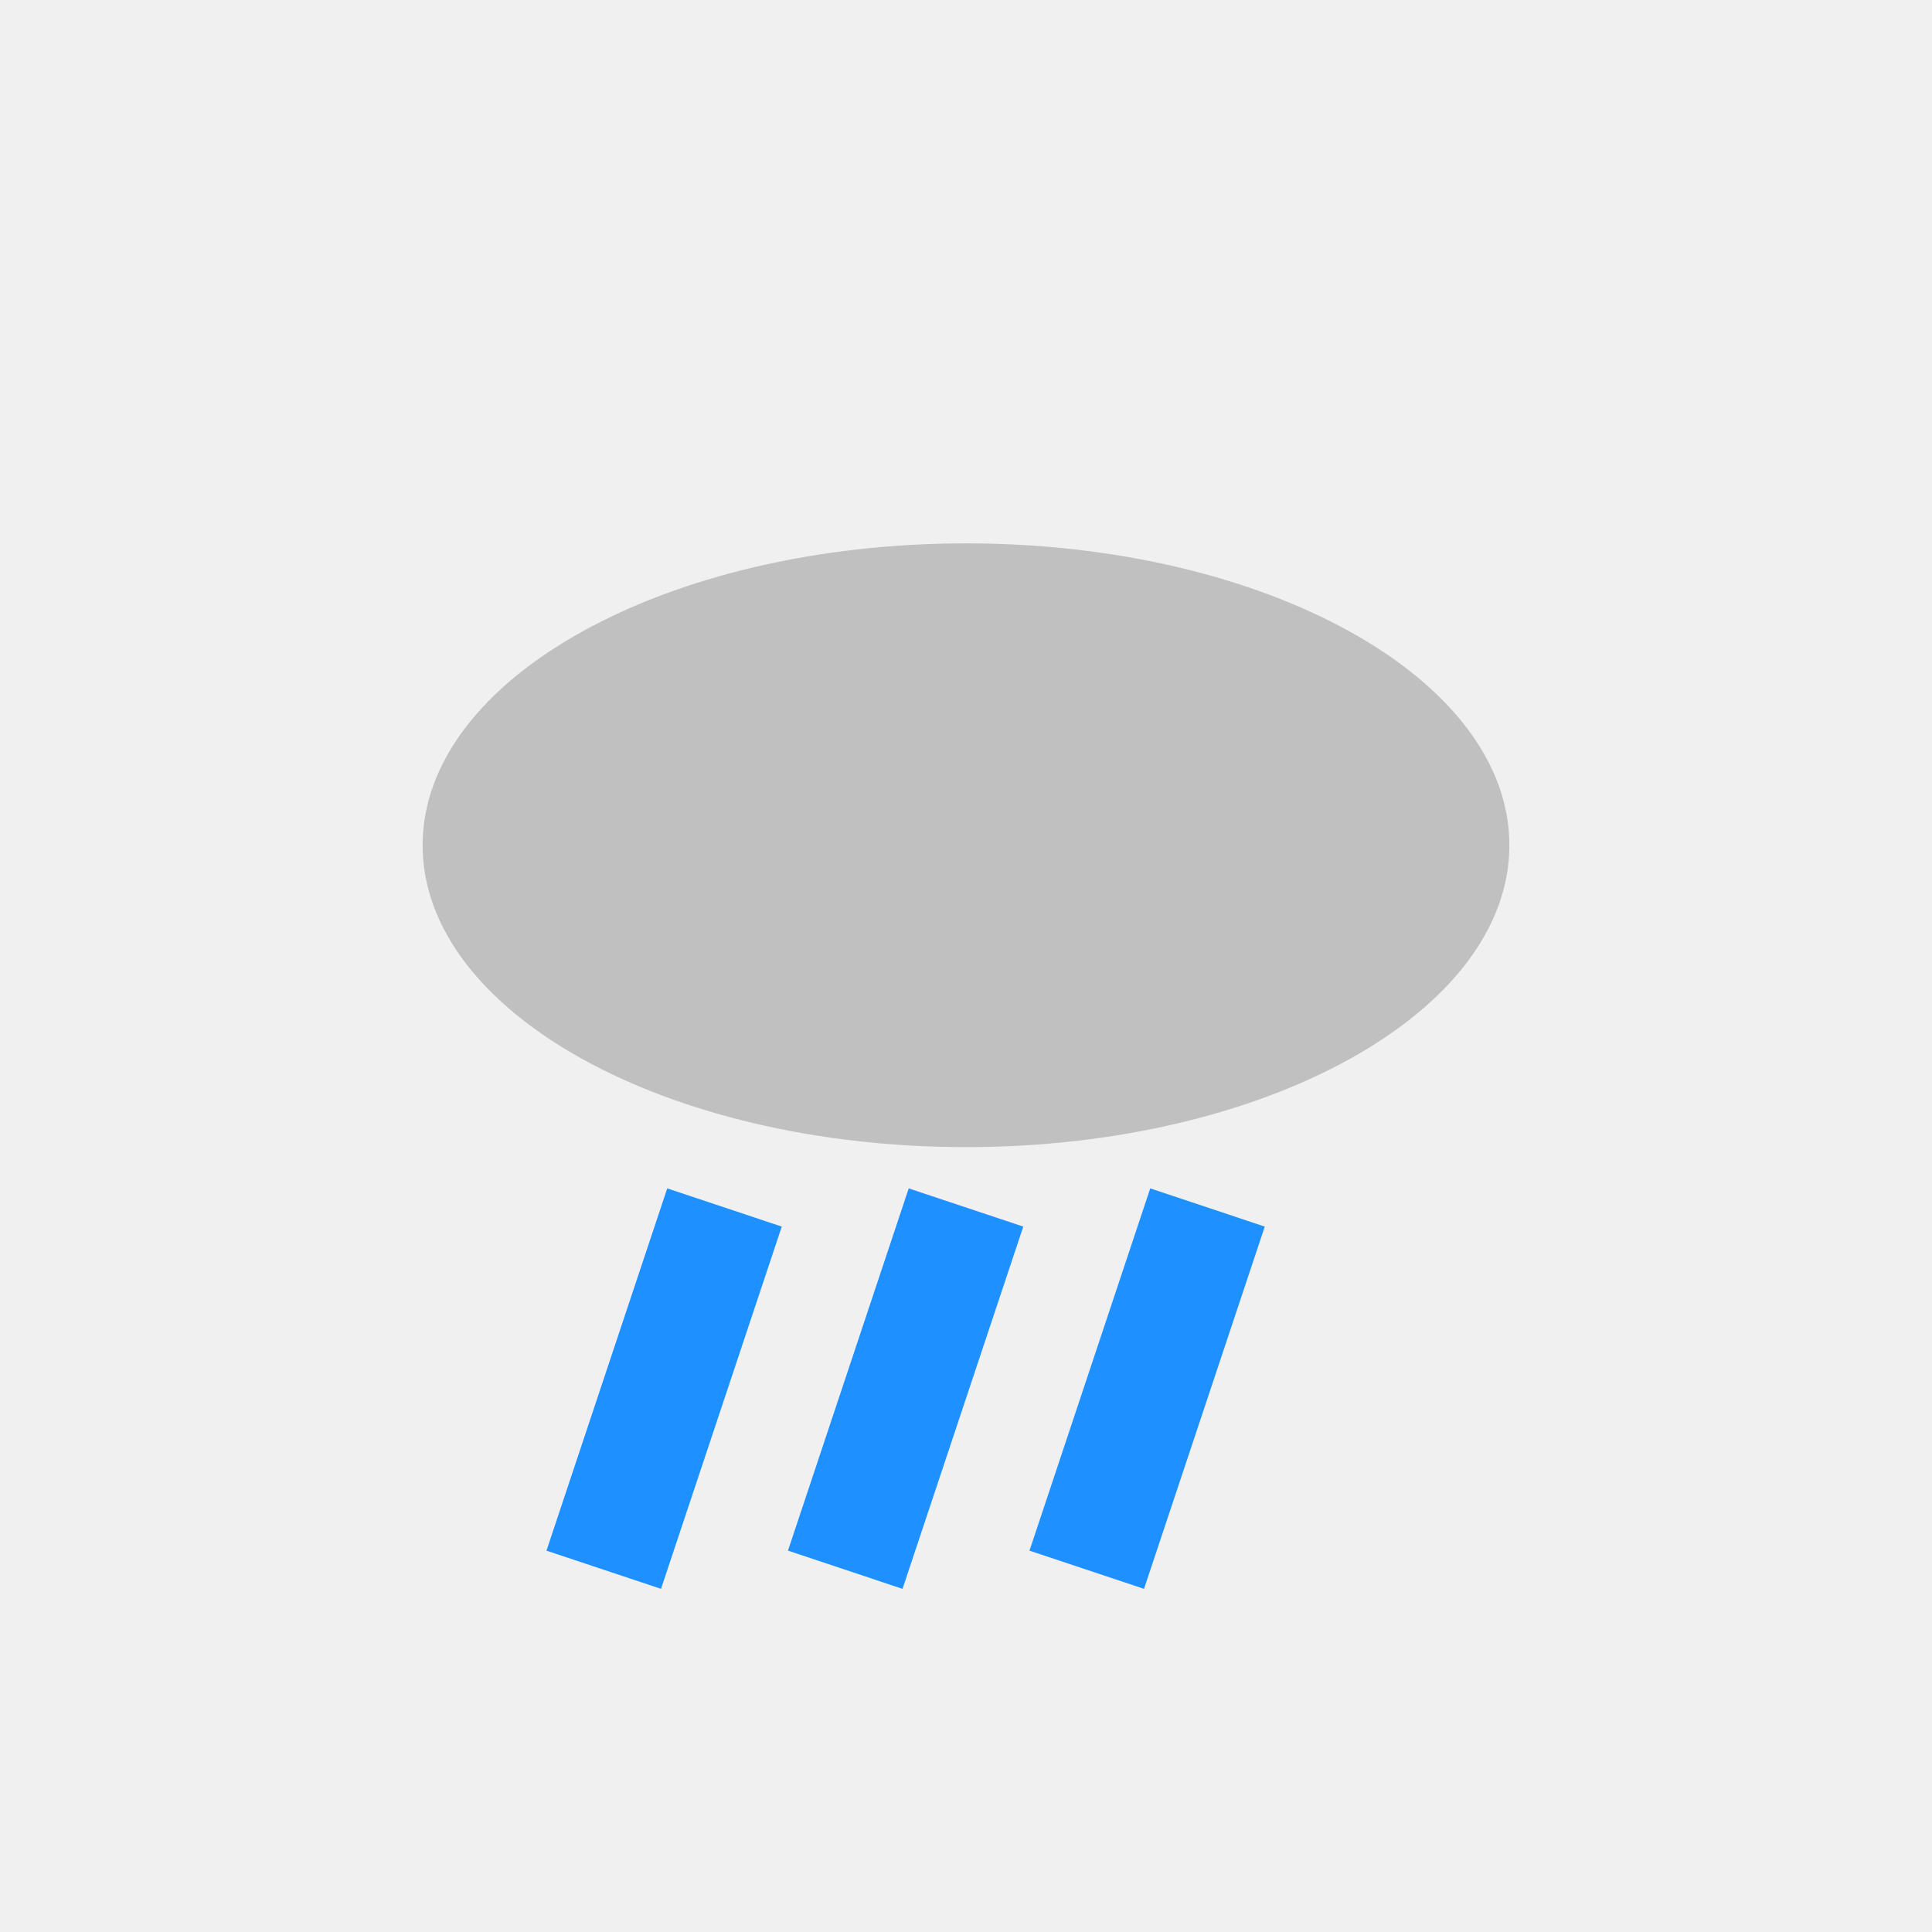
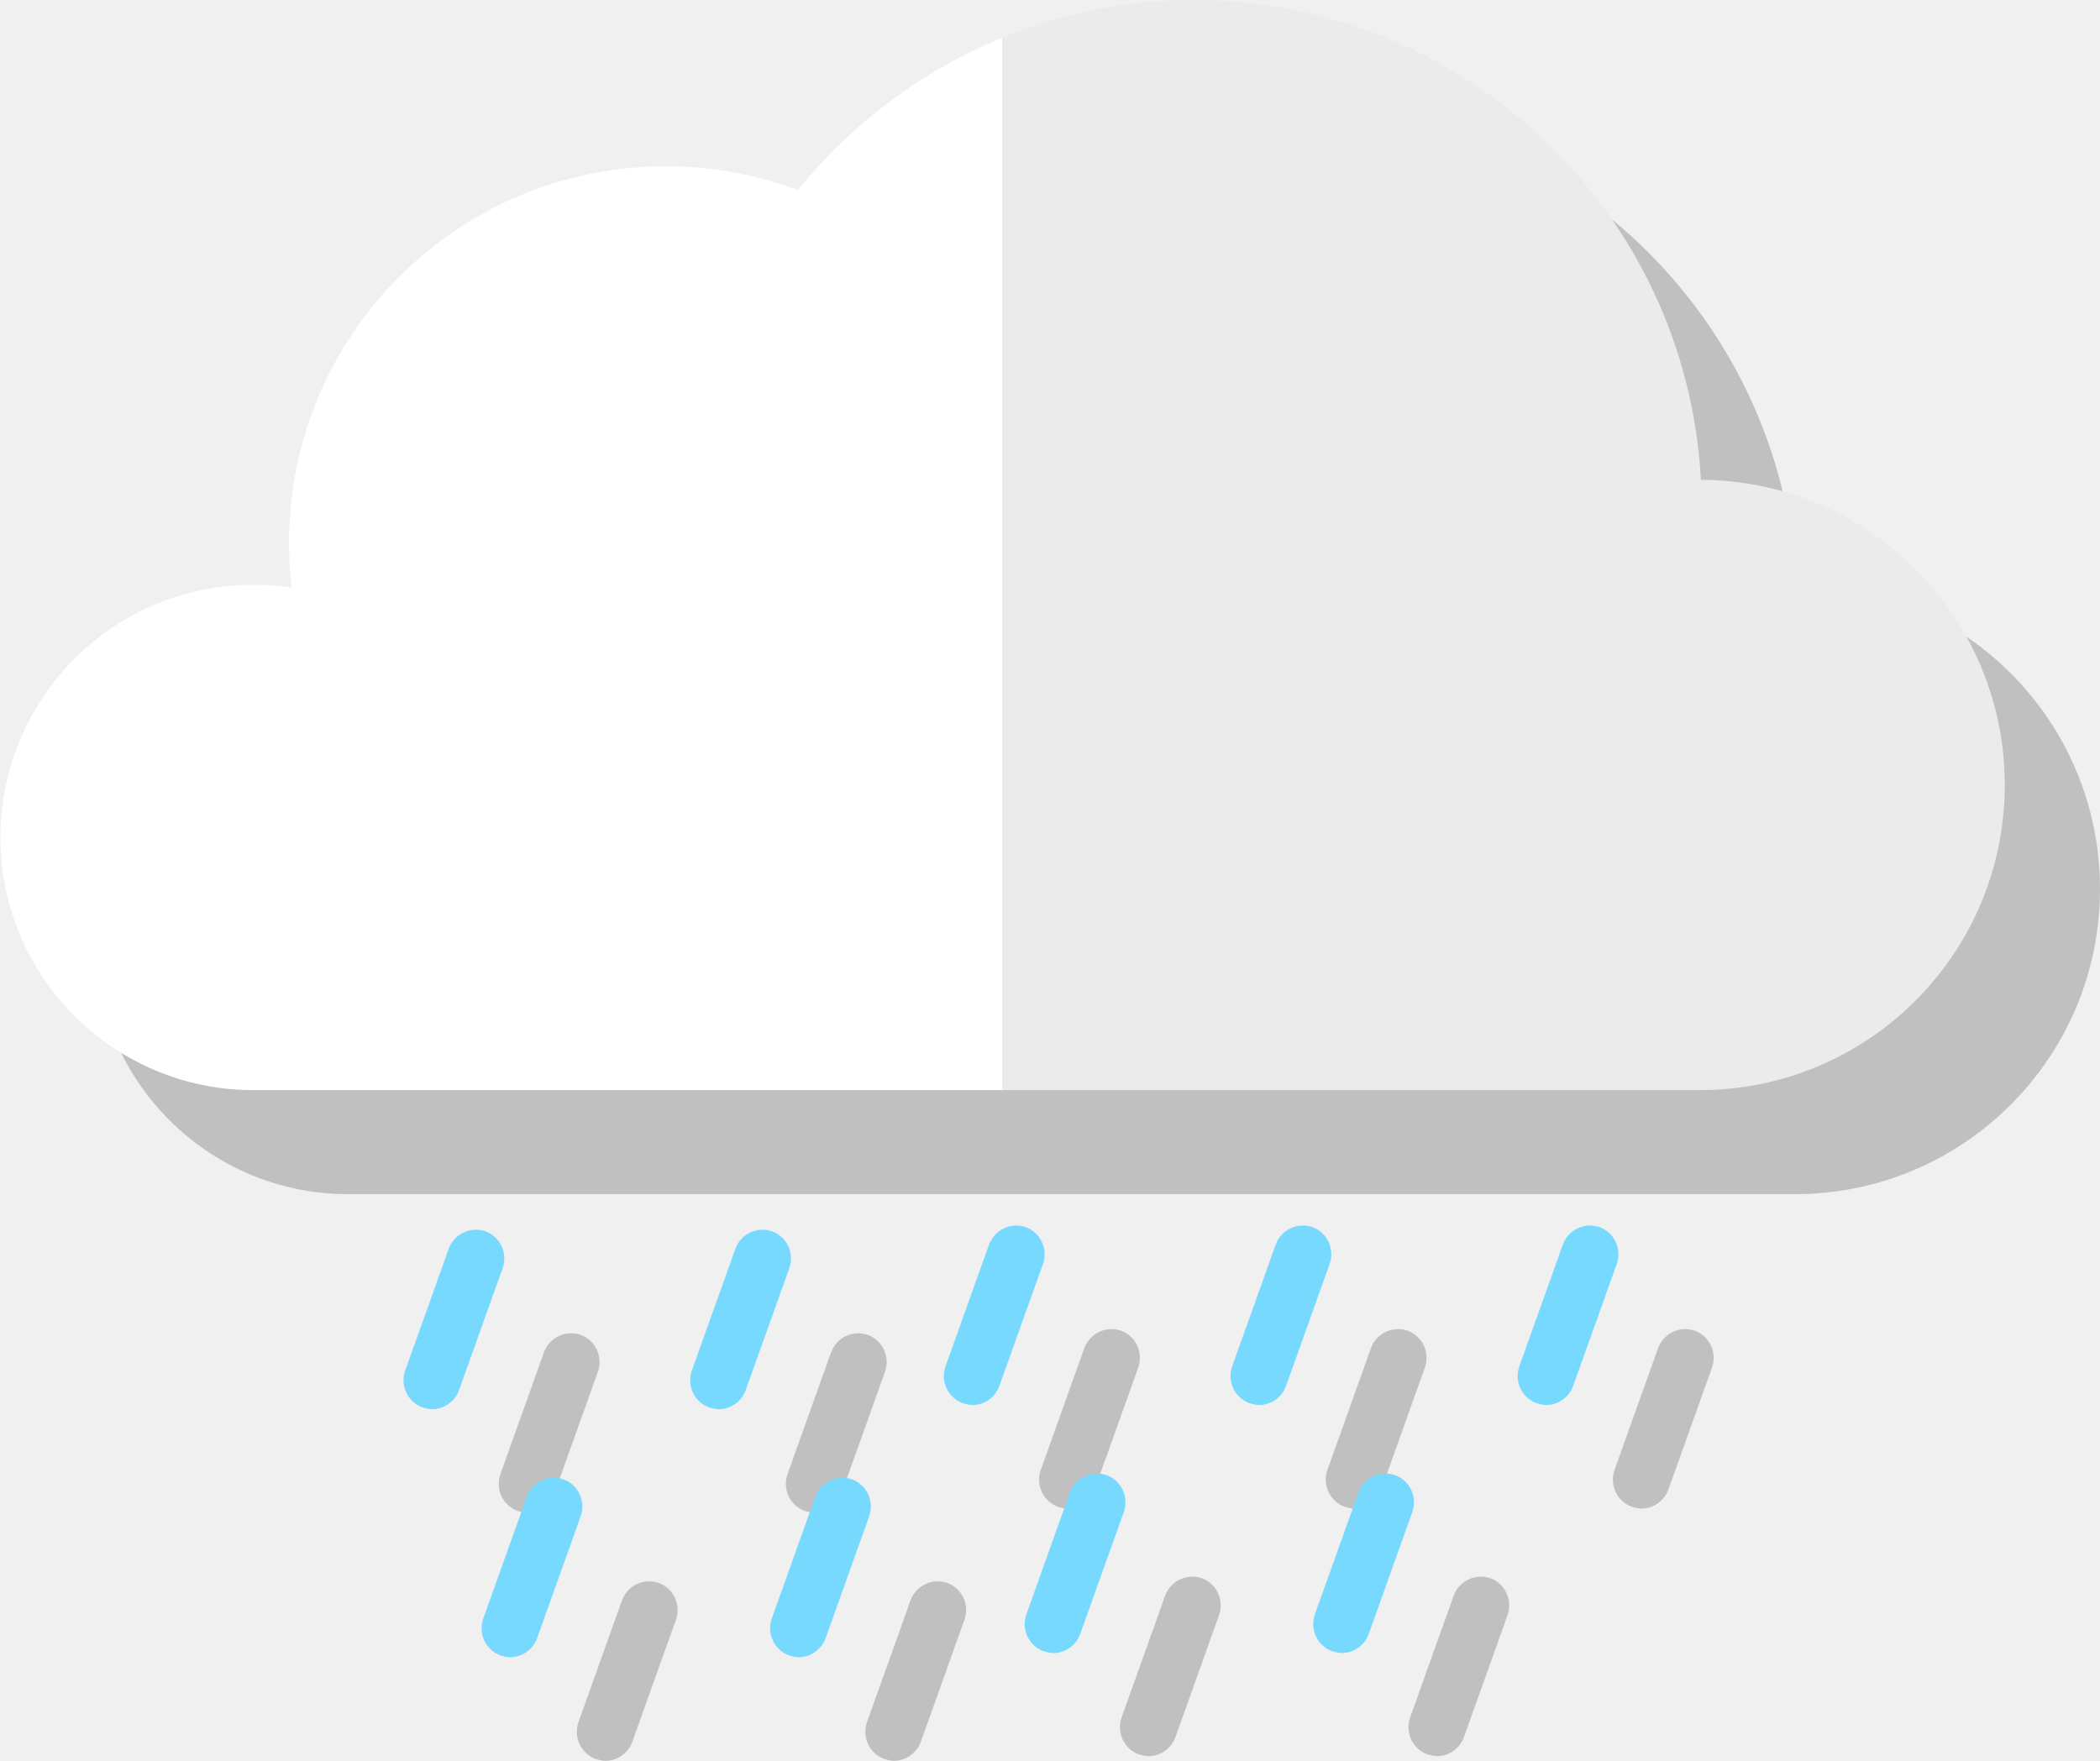
- <svg xmlns="http://www.w3.org/2000/svg" viewBox="0 0 64 64" fill="none">
-   <ellipse cx="32" cy="28" rx="18" ry="10" fill="#C0C0C0" />
-   <line x1="24" y1="40" x2="20" y2="52" stroke="#1E90FF" stroke-width="4" />
-   <line x1="32" y1="40" x2="28" y2="52" stroke="#1E90FF" stroke-width="4" />
-   <line x1="40" y1="40" x2="36" y2="52" stroke="#1E90FF" stroke-width="4" />
+ <svg xmlns="http://www.w3.org/2000/svg" id="Layer_1" data-name="Layer 1" width="45.2" height="37.9" viewBox="0 0 45.2 37.9">
+   <defs>
+     <style>
+       .cls-1 {
+         fill: #78d9ff;
+       }
+ 
+       .cls-2 {
+         fill: #fff;
+       }
+ 
+       .cls-3 {
+         opacity: .2;
+       }
+ 
+       .cls-4 {
+         fill: #ebebeb;
+       }
+     </style>
+   </defs>
+   <g class="cls-3">
+     <path d="M38.66,12.56c-.31-5.76-5.08-10.33-10.92-10.33-1.46,0-2.85.29-4.12.81-1.74.71-3.25,1.85-4.41,3.29-.88-.33-1.84-.51-2.84-.51-4.48,0-8.11,3.63-8.11,8.11,0,.32.02.64.06.96-.27-.04-.55-.06-.83-.06-3.01,0-5.44,2.44-5.44,5.44s2.44,5.44,5.44,5.44h31.14c3.63,0,6.57-2.94,6.57-6.57s-2.93-6.55-6.54-6.57Z" />
+     <path d="M12.5,28.74c-.32-.11-.67.05-.79.37l-.94,2.63c-.11.32.05.67.37.79.07.02.14.04.21.04.25,0,.49-.16.58-.41l.94-2.63c.11-.32-.05-.67-.37-.79Z" />
+     <path d="M18.68,28.74c-.32-.11-.67.05-.79.37l-.94,2.63c-.11.32.05.67.37.79.07.02.14.04.21.04.25,0,.49-.16.58-.41l.94-2.63c.11-.32-.05-.67-.37-.79Z" />
+     <path d="M14.18,34.08c-.32-.11-.67.05-.79.37l-.94,2.63c-.11.32.05.67.37.79.07.02.14.04.21.04.25,0,.49-.16.58-.41l.94-2.63c.11-.32-.05-.67-.37-.79Z" />
+     <path d="M20.39,34.08c-.32-.11-.67.05-.79.37l-.94,2.63c-.11.32.05.67.37.79.07.02.14.04.21.04.25,0,.49-.16.58-.41l.94-2.63c.11-.32-.05-.67-.37-.79Z" />
+     <path d="M25.87,33.98c-.32-.11-.67.05-.79.37l-.94,2.63c-.11.32.05.67.37.79.07.02.14.04.21.04.25,0,.49-.16.58-.41l.94-2.63c.11-.32-.05-.67-.37-.79Z" />
+     <path d="M32.08,33.98c-.32-.11-.67.05-.79.37l-.94,2.63c-.11.32.05.67.37.79.07.02.14.04.21.04.25,0,.49-.16.58-.41l.94-2.63c.11-.32-.05-.67-.37-.79Z" />
+     <path d="M24.13,28.65c-.17-.06-.35-.04-.5.04-.13.07-.23.18-.29.33l-.94,2.63c-.11.32.05.67.37.79.07.02.14.04.21.04.25,0,.49-.16.58-.41l.94-2.63c.11-.32-.05-.67-.37-.79Z" />
+     <path d="M30.3,28.65c-.32-.11-.67.05-.79.37l-.94,2.63c-.11.32.05.67.37.79.07.02.14.04.21.04.25,0,.49-.16.58-.41l.94-2.63c.11-.32-.05-.67-.37-.79Z" />
+     <path d="M36.48,28.65c-.32-.11-.67.05-.79.37l-.94,2.63c-.11.32.05.67.37.79.07.02.14.04.21.04.25,0,.49-.16.58-.41l.94-2.63c.11-.32-.05-.67-.37-.79Z" />
+   </g>
+   <g>
+     <path class="cls-2" d="M17.17,4.09c-.88-.33-1.84-.51-2.84-.51-4.48,0-8.11,3.63-8.11,8.11,0,.32.02.64.06.96-.27-.04-.55-.06-.83-.06-3.01,0-5.44,2.44-5.44,5.44s2.44,5.44,5.44,5.44h16.13V.81c-1.74.71-3.25,1.85-4.41,3.29Z" />
+     <path class="cls-4" d="M36.61,10.33c-.31-5.76-5.08-10.33-10.92-10.33-1.46,0-2.85.29-4.12.81v22.66h15.01c3.63,0,6.57-2.94,6.57-6.57s-2.93-6.55-6.54-6.57Z" />
+     <path class="cls-1" d="M10.45,26.51c-.32-.11-.67.05-.79.37l-.94,2.63c-.11.32.05.67.37.79.07.02.14.04.21.04.25,0,.49-.16.58-.41l.94-2.63c.11-.32-.05-.67-.37-.79Z" />
+     <path class="cls-1" d="M16.62,26.51c-.32-.11-.67.05-.79.37l-.94,2.63c-.11.32.05.67.37.79.07.02.14.04.21.04.25,0,.49-.16.58-.41l.94-2.63c.11-.32-.05-.67-.37-.79Z" />
+     <path class="cls-1" d="M12.13,31.85c-.32-.11-.67.05-.79.37l-.94,2.63c-.11.32.05.67.37.79.07.02.14.04.21.04.25,0,.49-.16.58-.41l.94-2.63c.11-.32-.05-.67-.37-.79Z" />
+     <path class="cls-1" d="M18.34,31.85c-.32-.11-.67.05-.79.37l-.94,2.63c-.11.32.05.67.37.79.07.02.14.04.21.04.25,0,.49-.16.58-.41l.94-2.63c.11-.32-.05-.67-.37-.79Z" />
+     <path class="cls-1" d="M23.82,31.76c-.32-.11-.67.05-.79.37l-.94,2.63c-.11.32.05.67.37.79.07.02.14.04.21.04.25,0,.49-.16.58-.41l.94-2.63c.11-.32-.05-.67-.37-.79Z" />
+     <path class="cls-1" d="M30.03,31.76c-.32-.11-.67.05-.79.37l-.94,2.63c-.11.32.05.67.37.79.07.02.14.04.21.04.25,0,.49-.16.58-.41l.94-2.63c.11-.32-.05-.67-.37-.79Z" />
+     <path class="cls-1" d="M21.29,26.79l-.94,2.63c-.11.32.05.67.37.79.07.02.14.04.21.04.25,0,.49-.16.58-.41l.94-2.63c.11-.32-.05-.67-.37-.79-.17-.06-.35-.04-.5.04v.76-.76c-.13.07-.23.18-.29.33Z" />
+     <path class="cls-1" d="M28.25,26.42c-.32-.11-.67.05-.79.37l-.94,2.63c-.11.32.05.67.37.79.07.02.14.04.21.04.25,0,.49-.16.58-.41l.94-2.63c.11-.32-.05-.67-.37-.79Z" />
+     <path class="cls-1" d="M34.43,26.42c-.32-.11-.67.05-.79.37l-.94,2.63c-.11.32.05.67.37.79.07.02.14.04.21.04.25,0,.49-.16.58-.41l.94-2.63c.11-.32-.05-.67-.37-.79Z" />
+   </g>
</svg>
